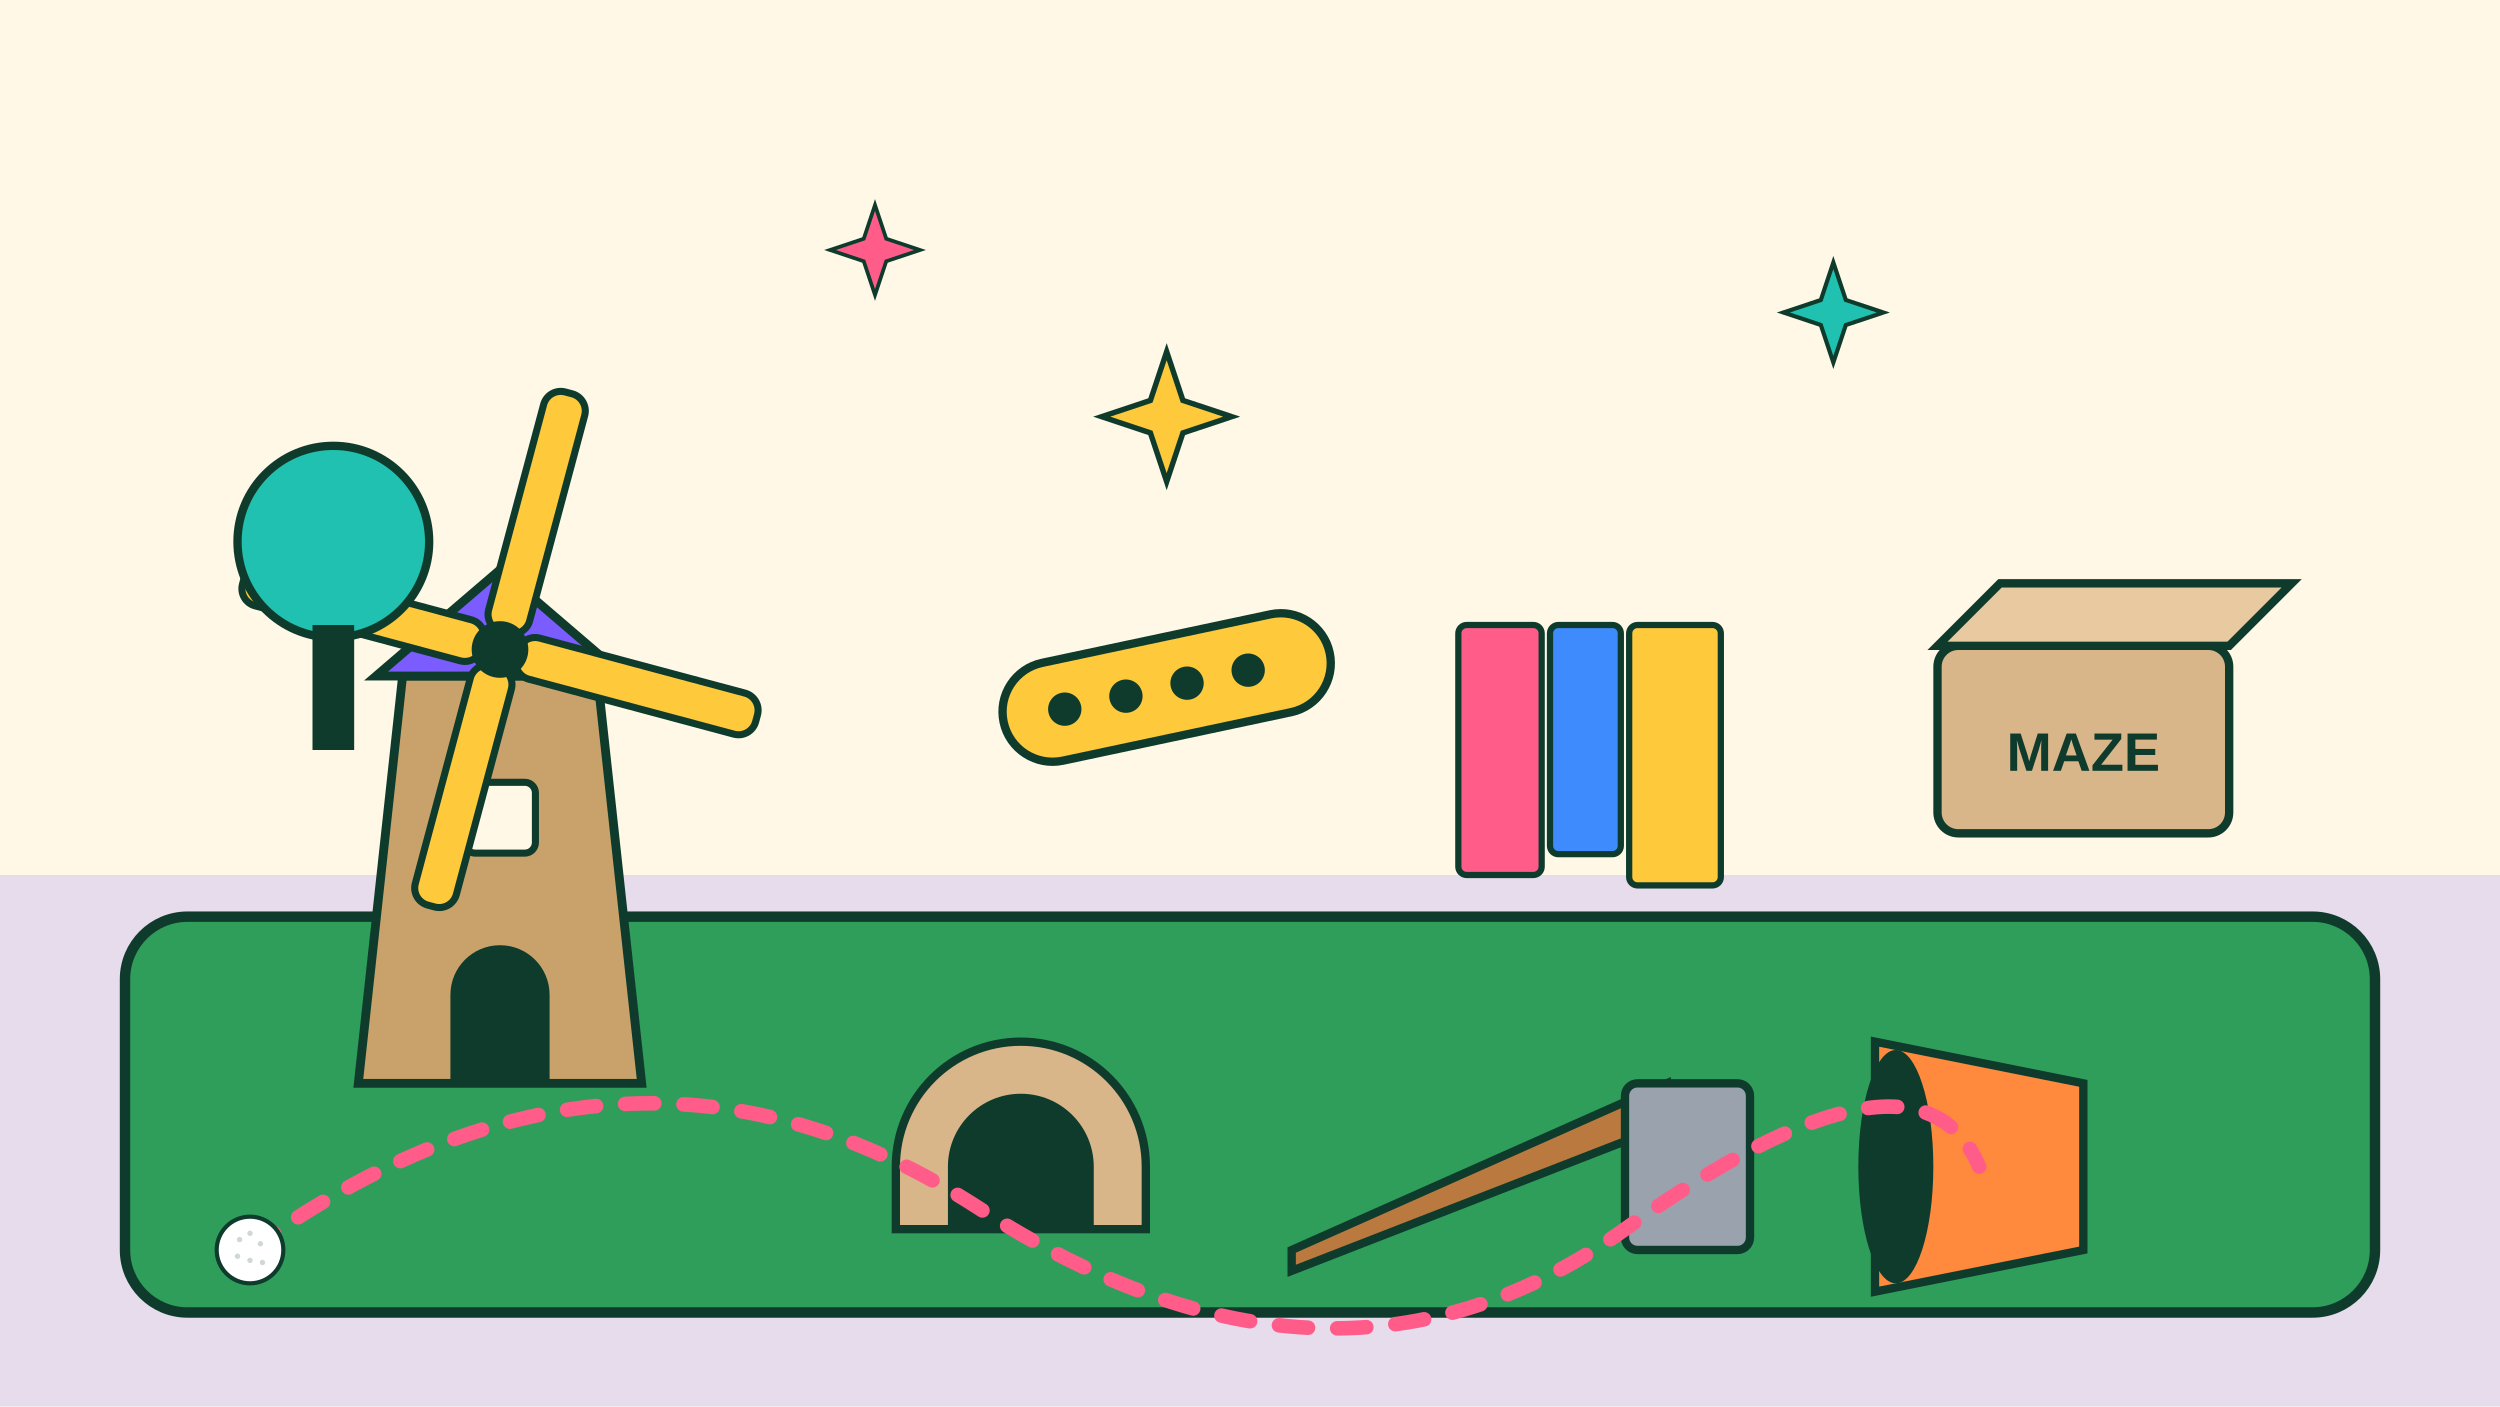
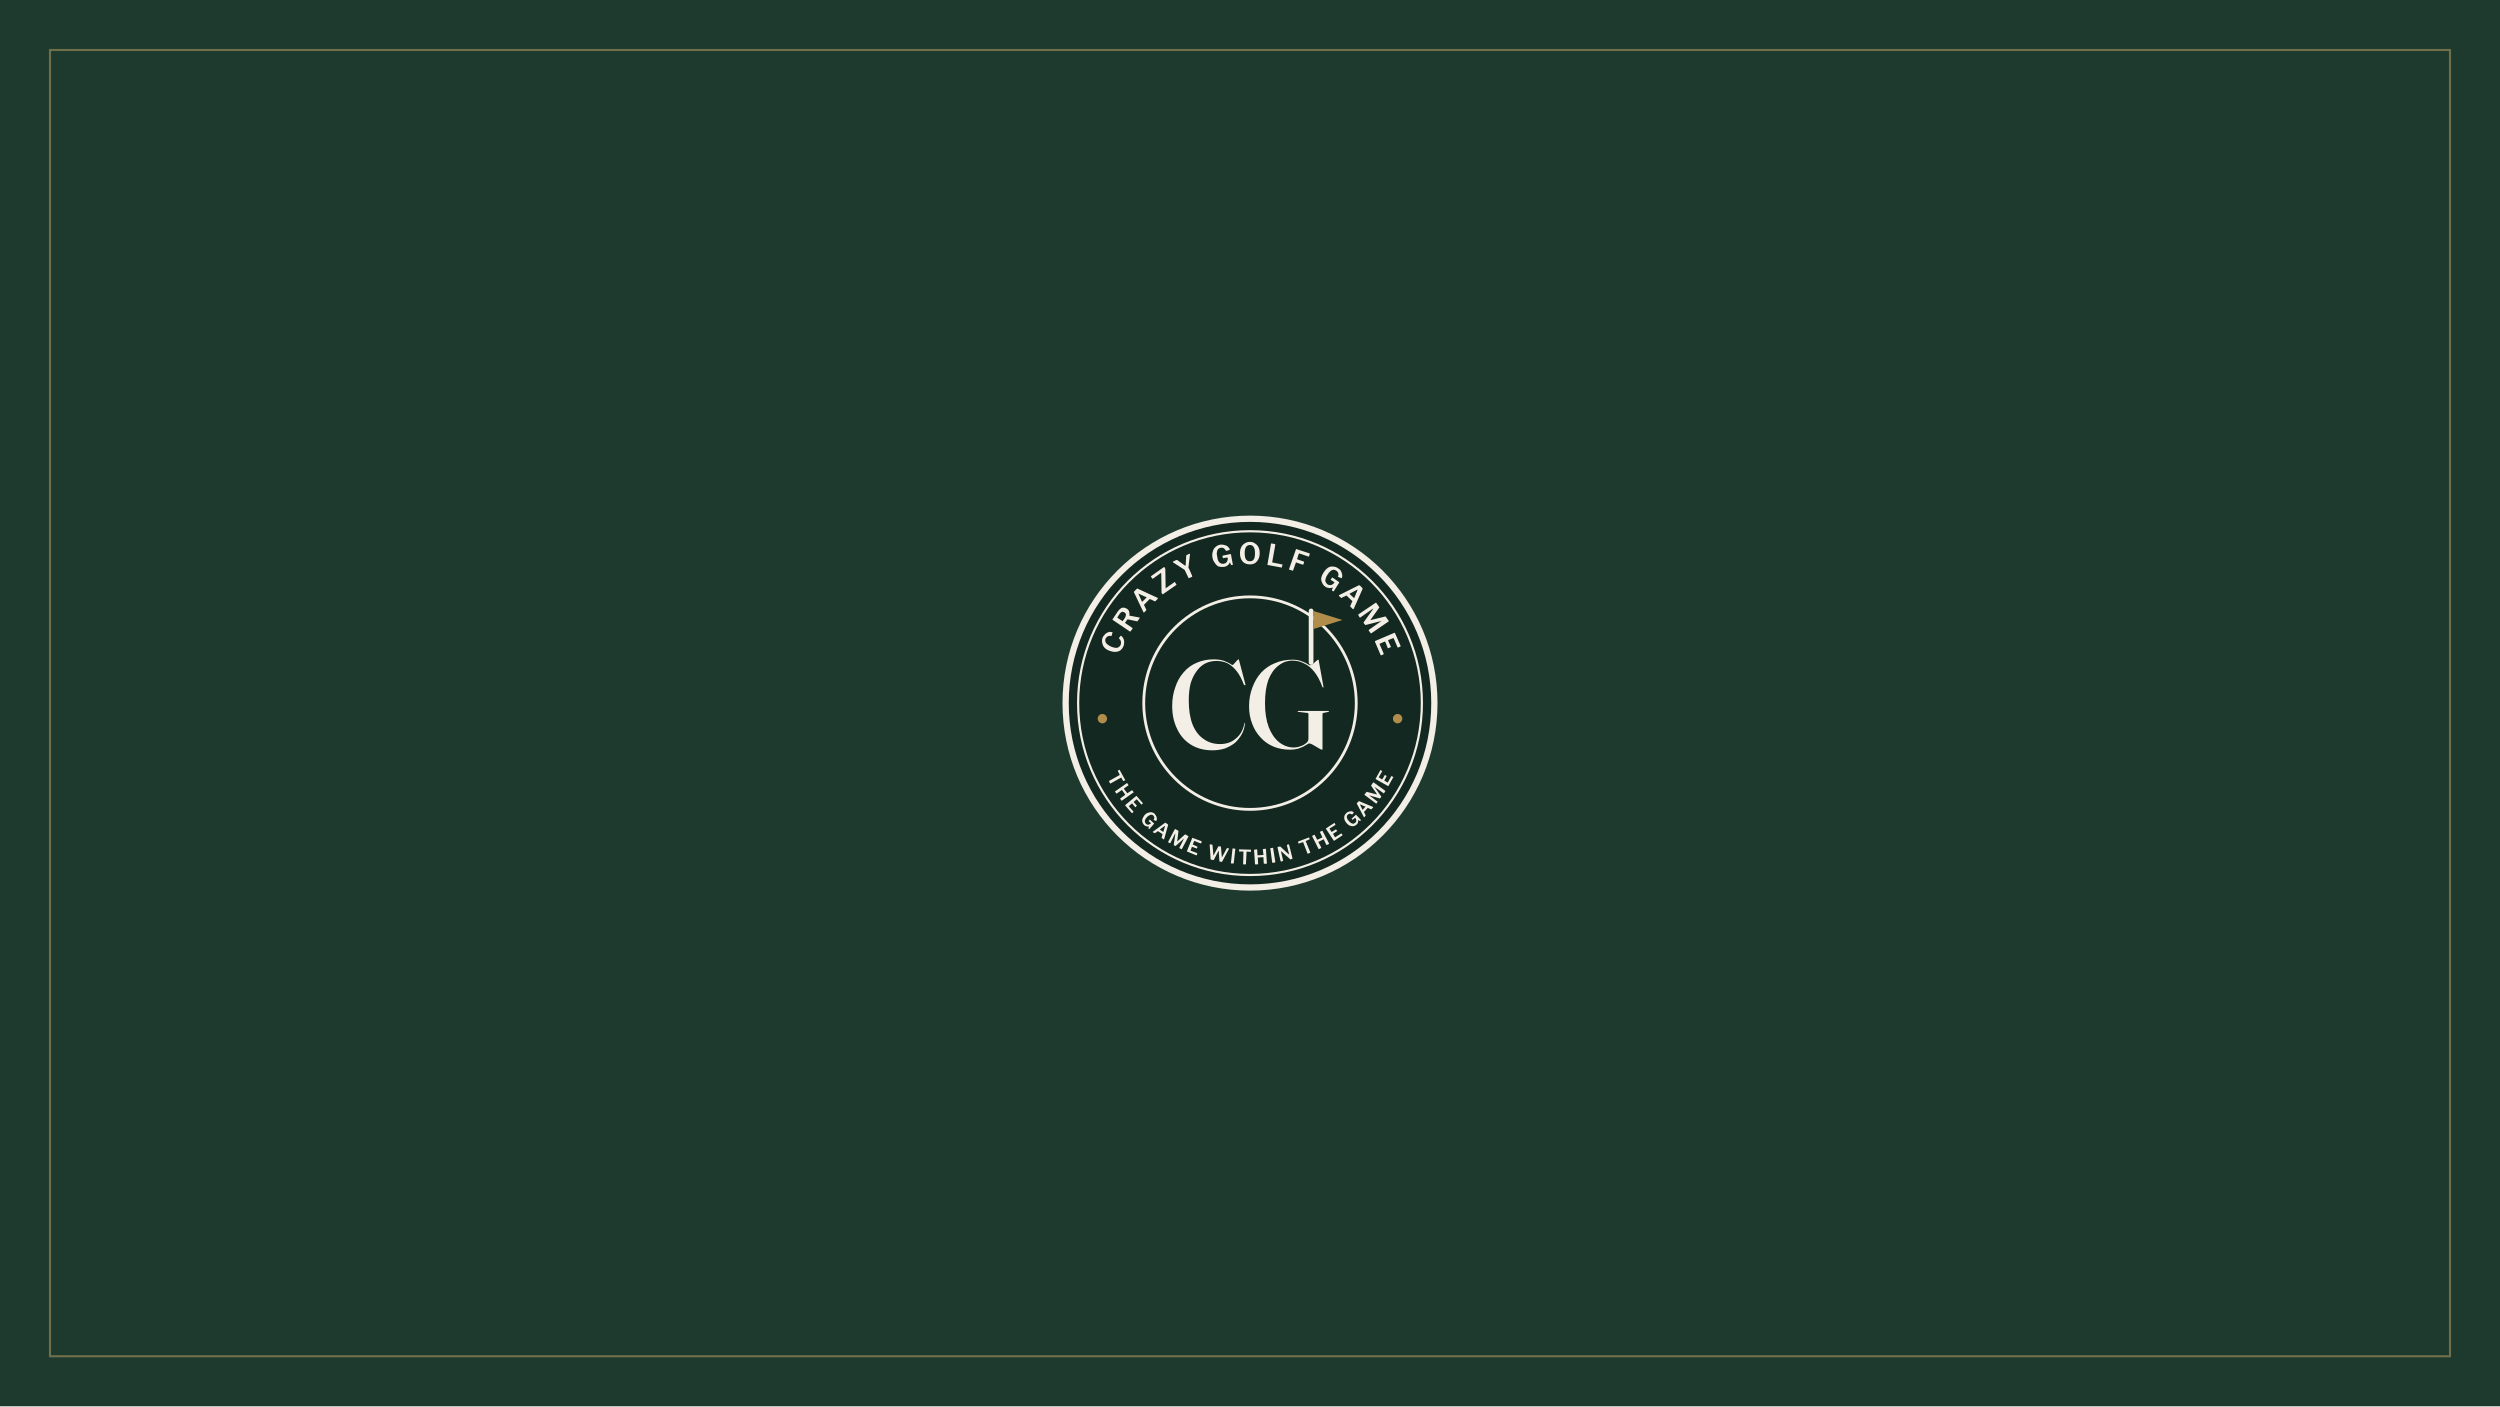
- <svg xmlns="http://www.w3.org/2000/svg" viewBox="0 0 1200 675" role="img" aria-labelledby="obstacles-t">
-   <rect width="1200" height="675" fill="#fff8e7" />
-   <rect x="0" y="420" width="1200" height="255" fill="#7c5cff" opacity=".18" />
-   <rect x="60" y="440" width="1080" height="190" rx="30" fill="#2f9e5b" stroke="#0e3b2c" stroke-width="5" />
-   <g transform="translate(240 520) scale(0.85)">
-     <path d="M-80 0 L-55 -230 L55 -230 L80 0 Z" fill="#c9a26b" stroke="#0e3b2c" stroke-width="5" />
-     <path d="M-70 -230 L0 -290 L70 -230 Z" fill="#7b5cff" stroke="#0e3b2c" stroke-width="5" />
-     <path d="M-28 0 v-50 a28 28 0 0 1 56 0 v50 z" fill="#0e3b2c" />
-     <rect x="-20" y="-170" width="40" height="40" rx="6" fill="#fff8e7" stroke="#0e3b2c" stroke-width="4" />
-     <g transform="translate(0 -245)">
-       <rect x="-12" y="-150" width="24" height="140" rx="10" fill="#ffc93c" stroke="#0e3b2c" stroke-width="4" transform="rotate(15)" />
-       <rect x="-12" y="-150" width="24" height="140" rx="10" fill="#ffc93c" stroke="#0e3b2c" stroke-width="4" transform="rotate(105)" />
-       <rect x="-12" y="-150" width="24" height="140" rx="10" fill="#ffc93c" stroke="#0e3b2c" stroke-width="4" transform="rotate(195)" />
-       <rect x="-12" y="-150" width="24" height="140" rx="10" fill="#ffc93c" stroke="#0e3b2c" stroke-width="4" transform="rotate(285)" />
-       <circle r="16" fill="#0e3b2c" />
-     </g>
-   </g>
-   <path d="M430 560 a60 60 0 0 1 120 0 v30 h-120z" fill="#d9b58a" stroke="#0e3b2c" stroke-width="4" />
-   <path d="M455 590 v-30 a35 35 0 0 1 70 0 v30z" fill="#0e3b2c" />
-   <text x="490" y="640" font-family="Arial" font-size="0">.</text>
-   <path d="M620 600 L800 520 L800 540 L620 610z" fill="#b9793f" stroke="#0e3b2c" stroke-width="4" />
-   <rect x="780" y="520" width="60" height="80" rx="6" fill="#9aa3ad" stroke="#0e3b2c" stroke-width="4" />
-   <g transform="translate(960 560)">
-     <path d="M-60 -60 h120 l-20 100 h-80z" fill="#ff8a3d" stroke="#0e3b2c" stroke-width="4" transform="rotate(-90 0 0)" />
-     <ellipse cx="-50" cy="0" rx="18" ry="56" fill="#0e3b2c" />
-   </g>
-   <rect x="700" y="300" width="40" height="120" rx="4" fill="#ff5c8a" stroke="#0e3b2c" stroke-width="3" />
-   <rect x="744" y="300" width="34" height="110" rx="4" fill="#3d8bfd" stroke="#0e3b2c" stroke-width="3" />
-   <rect x="782" y="300" width="44" height="125" rx="4" fill="#ffc93c" stroke="#0e3b2c" stroke-width="3" />
-   <g transform="translate(1000 330)">
-     <rect x="-70" y="-20" width="140" height="90" rx="10" fill="#d9b58a" stroke="#0e3b2c" stroke-width="4" />
-     <path d="M-70 -20 l30 -30 h140 l-30 30z" fill="#e8c9a0" stroke="#0e3b2c" stroke-width="4" />
-     <text x="0" y="40" text-anchor="middle" font-family="Arial" font-weight="700" font-size="26" fill="#0e3b2c">MAZE</text>
-   </g>
-   <g transform="translate(160 260)">
-     <circle r="46" fill="#20c1b0" stroke="#0e3b2c" stroke-width="4" />
-     <rect x="-10" y="40" width="20" height="60" fill="#0e3b2c" />
-   </g>
-   <path d="M120 600 Q 300 470 470 580 T 780 590 T 950 560" fill="none" stroke="#ff5c8a" stroke-width="7" stroke-linecap="round" stroke-dasharray="14 14" />
-   <circle cx="120" cy="600" r="16" fill="#fff" stroke="#0e3b2c" stroke-width="2" />
-   <circle cx="115" cy="595" r="1.3" fill="#cfd8d3" />
-   <circle cx="125" cy="597" r="1.3" fill="#cfd8d3" />
-   <circle cx="120" cy="605" r="1.3" fill="#cfd8d3" />
-   <circle cx="114" cy="603" r="1.3" fill="#cfd8d3" />
-   <circle cx="126" cy="606" r="1.3" fill="#cfd8d3" />
-   <circle cx="120" cy="592" r="1.3" fill="#cfd8d3" />
-   <path transform="translate(560 200) scale(1.3)" d="M0 -24 L6 -6 L24 0 L6 6 L0 24 L-6 6 L-24 0 L-6 -6 Z" fill="#ffc93c" stroke="#0e3b2c" stroke-width="2" />
-   <path transform="translate(420 120) scale(0.9)" d="M0 -24 L6 -6 L24 0 L6 6 L0 24 L-6 6 L-24 0 L-6 -6 Z" fill="#ff5c8a" stroke="#0e3b2c" stroke-width="2" />
-   <path transform="translate(880 150) scale(1)" d="M0 -24 L6 -6 L24 0 L6 6 L0 24 L-6 6 L-24 0 L-6 -6 Z" fill="#20c1b0" stroke="#0e3b2c" stroke-width="2" />
-   <g transform="translate(560 330) rotate(-12)">
-     <rect x="-80" y="-24" width="160" height="48" rx="24" fill="#ffc93c" stroke="#0e3b2c" stroke-width="4" />
-     <circle cx="-50" r="8" fill="#0e3b2c" />
-     <circle cx="-20" r="8" fill="#0e3b2c" />
-     <circle cx="10" r="8" fill="#0e3b2c" />
-     <circle cx="40" r="8" fill="#0e3b2c" />
+ <svg xmlns="http://www.w3.org/2000/svg" viewBox="0 0 1200 675" width="1200" height="675" role="img" aria-label="Crazy Golf Game">
+   <rect width="1200" height="675" fill="#1E3A2F" />
+   <rect x="24" y="24" width="1152" height="627" fill="none" stroke="#C2A465" stroke-width="1" opacity=".5" />
+   <g transform="translate(510 247.5) scale(1.5)">
+     <circle cx="60.0" cy="60.0" r="59.0" fill="#132820" stroke="#F4EFE6" stroke-width="2" />
+     <circle cx="60.0" cy="60.0" r="55.0" fill="none" stroke="#F4EFE6" stroke-width=".7" />
+     <circle cx="60.0" cy="60.0" r="34" fill="none" stroke="#F4EFE6" stroke-width=".9" />
+     <path d="M12.9 38.9Q13.1 38.5 13.5 38.1Q13.8 37.7 14.2 37.5Q14.6 37.3 15 37.2Q15.5 37.2 15.9 37.3Q16 37.3 16 37.3Q16.1 37.4 16 37.4L15.7 38.5Q15.6 38.5 15.6 38.5Q15.6 38.5 15.5 38.5Q15 38.4 14.5 38.6Q14.1 38.8 13.8 39.3Q13.5 40 13.9 40.7Q14.3 41.3 15.5 41.9Q16.7 42.4 17.5 42.3Q18.2 42.1 18.6 41.4Q18.8 40.8 18.7 40.3Q18.6 39.8 18.1 39.3Q18 39.3 18.1 39.1L18.6 38.5Q18.6 38.4 18.7 38.4Q18.7 38.4 18.8 38.5Q19 38.6 19.2 38.9Q19.4 39.1 19.5 39.4Q19.7 39.7 19.7 40.1Q19.8 40.5 19.7 40.9Q19.7 41.4 19.5 41.8Q19.1 42.7 18.4 43.2Q17.7 43.6 16.8 43.6Q15.9 43.6 14.9 43.2Q13.9 42.8 13.3 42.1Q12.8 41.4 12.7 40.6Q12.5 39.8 12.9 38.9Z M24.6 32.6Q24.7 32.6 24.7 32.7Q24.7 32.7 24.7 32.8L24 33.8Q24 33.9 23.8 33.8L20.9 33.2Q20.8 33.2 20.7 33.3L20 34.3Q20 34.3 20 34.3Q20 34.4 20.1 34.4L22.3 35.9Q22.5 36 22.4 36.2L21.8 37Q21.7 37.1 21.7 37.1Q21.6 37.1 21.6 37.1L16.1 33.4Q15.9 33.3 16 33.2L17.6 30.8Q18.3 29.8 19 29.5Q19.8 29.3 20.6 29.8Q21 30 21.2 30.4Q21.4 30.8 21.4 31.2Q21.5 31.5 21.4 31.9Q21.3 32 21.4 32L24.6 32.6ZM20 32.7Q20.3 32.1 20.3 31.7Q20.3 31.3 19.9 31Q19.4 30.7 19 30.8Q18.6 31 18.3 31.4L17.6 32.5Q17.5 32.7 17.6 32.7L19.1 33.7Q19.2 33.8 19.3 33.7L20 32.7Z M26.1 31Q26.1 31 26 31Q26 31 25.9 30.9L22.9 24.6Q22.8 24.5 22.9 24.4Q22.9 24.4 22.9 24.3L23.8 23.4Q23.9 23.3 24.1 23.4L30.4 26.3Q30.5 26.4 30.5 26.4Q30.5 26.5 30.5 26.6L29.7 27.4Q29.6 27.5 29.5 27.4L28 26.7Q28 26.7 27.9 26.7Q27.9 26.7 27.9 26.7L26.1 28.5Q26.1 28.5 26.1 28.6L26.8 30.1Q26.9 30.2 26.8 30.2Q26.8 30.3 26.8 30.3L26.1 31ZM26.9 26.2Q27 26.1 26.8 26.1L24.4 25Q24.3 24.9 24.3 25Q24.3 25 24.3 25L25.4 27.5Q25.5 27.6 25.6 27.5Z M32.2 25.1Q32.1 25.2 32.1 25.2Q32 25.2 32 25.1L31.8 24.9Q31.7 24.8 31.7 24.7Q31.7 24.7 31.7 24.5L31.6 18.5Q31.6 18.3 31.4 18.4L28.9 20.2Q28.9 20.2 28.8 20.2Q28.8 20.2 28.7 20.1L28.3 19.5Q28.2 19.4 28.3 19.4L32.4 16.5Q32.5 16.4 32.6 16.5L32.8 16.8Q32.8 16.8 32.8 16.9Q32.9 16.9 32.9 17.1L33 23.2Q33 23.3 33 23.3Q33.1 23.3 33.1 23.2L35.8 21.3Q35.9 21.2 36 21.3L36.4 22Q36.5 22 36.5 22.1Q36.5 22.1 36.4 22.2L32.2 25.1Z M40.6 12.2Q40.7 12.2 40.7 12.2Q40.8 12.3 40.8 12.3L40.3 16.6Q40.3 16.7 40.3 16.8Q40.4 16.8 40.5 17L41.5 19.3Q41.6 19.5 41.4 19.6L40.5 20Q40.4 20 40.4 20Q40.3 20 40.3 19.9L39.2 17.6Q39.1 17.5 39.1 17.4Q39 17.4 39 17.3L35.3 14.9Q35.3 14.9 35.3 14.8Q35.3 14.8 35.4 14.7L36.4 14.2Q36.5 14.2 36.6 14.2Q36.6 14.2 36.7 14.2L39.2 16Q39.3 16 39.3 16Q39.4 16 39.4 15.9L39.6 12.9Q39.6 12.8 39.6 12.7Q39.7 12.7 39.8 12.6L40.6 12.2Z M51.7 16.4Q50.8 16.5 50 16.3Q49.3 16 48.8 15.2Q48.2 14.5 48 13.5Q47.8 12.4 48.1 11.5Q48.3 10.6 48.9 10.1Q49.5 9.5 50.4 9.3Q51.2 9.2 51.8 9.4Q52.4 9.5 52.9 9.9Q53.3 10.3 53.5 10.7Q53.5 10.8 53.5 10.9Q53.5 10.9 53.4 11L52.4 11.3Q52.4 11.3 52.3 11.3Q52.3 11.3 52.3 11.2Q52.1 10.9 51.9 10.7Q51.7 10.4 51.3 10.3Q51 10.2 50.6 10.3Q50.1 10.4 49.8 10.7Q49.5 11.1 49.4 11.7Q49.3 12.3 49.5 13.1Q49.6 14 49.9 14.6Q50.2 15.1 50.7 15.3Q51.1 15.5 51.6 15.4Q52 15.3 52.2 15.2Q52.4 15 52.6 14.8Q52.7 14.6 52.8 14.3Q52.9 14.1 52.9 13.8L52.8 13.5Q52.8 13.3 52.7 13.4L51.4 13.6Q51.4 13.6 51.3 13.6Q51.3 13.6 51.3 13.5L51.2 12.9Q51.1 12.8 51.3 12.8L53.7 12.3Q53.8 12.3 53.9 12.3Q53.9 12.4 53.9 12.4L54.5 15.6Q54.6 15.7 54.5 15.7Q54.5 15.7 54.4 15.8L54.2 15.8Q54.1 15.8 54 15.8Q54 15.8 53.9 15.7L53.6 15Q53.6 15 53.5 15Q53.5 15 53.5 15.1Q53.4 15.3 53.2 15.6Q52.9 15.9 52.6 16.1Q52.2 16.3 51.7 16.4Z M60 15.6Q59 15.6 58.3 15.2Q57.6 14.8 57.2 14Q56.8 13.2 56.8 12Q56.8 10.9 57.2 10.1Q57.6 9.3 58.3 8.9Q59 8.4 60 8.4Q60.9 8.4 61.6 8.9Q62.3 9.3 62.7 10.1Q63.1 10.9 63.1 12Q63.1 13.1 62.7 13.9Q62.3 14.7 61.6 15.2Q60.9 15.6 60 15.6ZM60 14.6Q60.8 14.6 61.2 14Q61.6 13.4 61.6 12Q61.6 10.7 61.2 10.1Q60.8 9.4 60 9.4Q59.1 9.4 58.7 10.1Q58.3 10.7 58.3 12Q58.3 13.4 58.7 14Q59.1 14.6 60 14.6Z M66.7 9.1Q66.7 8.9 66.9 8.9L68 9.1Q68.1 9.2 68.1 9.3L67.1 14.9Q67.1 15 67.2 15L70.2 15.6Q70.4 15.6 70.4 15.7L70.2 16.5Q70.2 16.5 70.2 16.6Q70.1 16.6 70 16.6L65.7 15.8Q65.6 15.8 65.6 15.8Q65.6 15.7 65.6 15.6L66.7 9.1Z M74.7 10.8Q74.7 10.6 74.8 10.7L79.1 12.1Q79.2 12.2 79.1 12.3L78.9 13Q78.9 13.1 78.7 13.1L75.8 12.1Q75.7 12.1 75.6 12.2L75.1 13.8Q75 14 75.2 14L77.2 14.7Q77.4 14.8 77.3 14.9L77.1 15.6Q77 15.7 76.9 15.7L74.8 15Q74.7 14.9 74.7 15L73.8 17.5Q73.8 17.7 73.6 17.6L72.6 17.3Q72.5 17.2 72.5 17.2Q72.5 17.1 72.5 17.1L74.7 10.8Z M84.2 22.8Q83.4 22.3 83.1 21.5Q82.7 20.8 82.8 19.9Q83 19 83.6 18.1Q84.2 17.2 84.9 16.7Q85.7 16.2 86.5 16.3Q87.4 16.3 88.1 16.8Q88.8 17.2 89.1 17.7Q89.4 18.3 89.5 18.9Q89.6 19.4 89.4 19.9Q89.3 20 89.3 20Q89.2 20.1 89.2 20L88.2 19.6Q88.1 19.6 88.1 19.5Q88.1 19.5 88.2 19.4Q88.3 19.1 88.3 18.8Q88.3 18.4 88.1 18.1Q87.9 17.8 87.6 17.6Q87.1 17.3 86.7 17.3Q86.2 17.4 85.8 17.7Q85.3 18.1 84.8 18.9Q84.3 19.6 84.2 20.2Q84 20.8 84.2 21.2Q84.4 21.7 84.8 22Q85.1 22.2 85.4 22.2Q85.7 22.3 85.9 22.2Q86.2 22.2 86.4 22Q86.6 21.9 86.8 21.7L87 21.4Q87.1 21.3 87 21.3L85.9 20.6Q85.9 20.5 85.8 20.5Q85.8 20.4 85.9 20.4L86.2 19.9Q86.3 19.8 86.4 19.8L88.4 21.2Q88.5 21.2 88.5 21.3Q88.6 21.4 88.5 21.5L86.8 24.2Q86.7 24.2 86.7 24.2Q86.6 24.2 86.6 24.2L86.4 24.1Q86.3 24 86.3 24Q86.2 23.9 86.2 23.8L86.5 23.1Q86.5 23 86.5 23Q86.4 23 86.4 23Q86.1 23.1 85.8 23.2Q85.4 23.2 85 23.1Q84.6 23.1 84.2 22.8Z M88.5 25.7Q88.4 25.6 88.4 25.5Q88.5 25.5 88.6 25.4L94.8 22.3Q94.9 22.3 95 22.3Q95 22.3 95.1 22.3L95.9 23.1Q96.1 23.3 96 23.5L93.2 29.8Q93.1 29.9 93.1 29.9Q93 30 92.9 29.9L92.1 29.1Q92 29 92.1 28.9L92.7 27.5Q92.8 27.4 92.8 27.4Q92.8 27.3 92.7 27.3L90.9 25.6Q90.9 25.6 90.8 25.6L89.3 26.3Q89.3 26.4 89.2 26.4Q89.2 26.3 89.1 26.3L88.5 25.7ZM93.2 26.3Q93.3 26.4 93.4 26.3L94.4 23.8Q94.5 23.7 94.4 23.7Q94.4 23.7 94.3 23.7L92 24.9Q91.8 25 91.9 25.1Z M94.7 31.9Q94.6 31.7 94.7 31.6L100.2 27.9Q100.3 27.8 100.4 27.9L101.3 29.2Q101.4 29.3 101.4 29.3Q101.4 29.4 101.3 29.5L98.6 33.3Q98.5 33.4 98.6 33.4Q98.6 33.5 98.7 33.4L103.2 32.3Q103.4 32.2 103.4 32.3L104.4 33.7Q104.5 33.8 104.3 33.9L98.9 37.6Q98.7 37.8 98.6 37.6L98 36.8Q98 36.7 98 36.6Q98 36.6 98.1 36.5L102.1 33.7Q102.2 33.7 102.1 33.7Q102.1 33.7 102.1 33.7L97 35Q96.8 35 96.8 34.9L96.4 34.4Q96.3 34.2 96.4 34.1L99.4 29.9Q99.4 29.8 99.4 29.8Q99.4 29.8 99.3 29.8L95.3 32.6Q95.3 32.6 95.2 32.6Q95.2 32.6 95.1 32.6L94.7 31.9Z M106.2 37.5Q106.3 37.4 106.4 37.6L108.2 41.7Q108.2 41.9 108.1 41.9L107.4 42.2Q107.3 42.3 107.2 42.1L106 39.3Q105.9 39.1 105.8 39.2L104.3 39.8Q104.2 39.9 104.2 40L105.1 42Q105.1 42.1 105 42.1L104.3 42.4Q104.2 42.5 104.2 42.5Q104.2 42.4 104.1 42.4L103.3 40.4Q103.2 40.3 103.1 40.3L101.5 41Q101.4 41.1 101.5 41.2L102.8 44.2Q102.8 44.3 102.7 44.4L102 44.7Q102 44.7 101.9 44.7Q101.9 44.7 101.8 44.6L100 40.4Q99.9 40.2 100.1 40.1L106.2 37.5Z" fill="#F4EFE6" />
+     <path d="M18.1 81.4Q18.2 81.3 18.2 81.3Q18.3 81.4 18.3 81.4L20 84.5Q20.1 84.6 20.1 84.6Q20.1 84.7 20 84.7L19.6 84.9Q19.5 85 19.4 84.9L18.8 83.8Q18.8 83.7 18.8 83.8L15.4 85.7Q15.3 85.7 15.2 85.7L14.9 85Q14.8 84.9 14.9 84.9L18.3 83Q18.3 82.9 18.3 82.9L17.7 81.7Q17.6 81.6 17.7 81.6Z M19.1 87.9Q19 87.8 19 87.8L17.4 88.9Q17.3 89 17.2 88.9L16.8 88.3Q16.8 88.3 16.8 88.2Q16.8 88.2 16.9 88.2L20.6 85.6Q20.6 85.5 20.7 85.6L21.1 86.2Q21.2 86.3 21.1 86.3L19.7 87.3Q19.6 87.4 19.7 87.5L20.7 88.8Q20.7 88.9 20.8 88.8L22.2 87.9Q22.3 87.8 22.3 87.9L22.8 88.5Q22.8 88.6 22.7 88.6L19 91.2Q19 91.3 18.9 91.3Q18.9 91.3 18.9 91.2L18.5 90.7Q18.4 90.5 18.5 90.5L20 89.4Q20.1 89.3 20.1 89.3Z M23.6 89.7Q23.6 89.6 23.7 89.7L25.7 92Q25.8 92.1 25.7 92.1L25.4 92.4Q25.3 92.5 25.2 92.4L23.8 90.8Q23.7 90.8 23.7 90.8L22.8 91.6Q22.7 91.6 22.8 91.7L23.8 92.8Q23.8 92.9 23.7 92.9L23.4 93.3Q23.3 93.3 23.3 93.3Q23.3 93.3 23.2 93.2L22.3 92.1Q22.2 92.1 22.2 92.1L21.3 92.9Q21.2 93 21.2 93L22.7 94.7Q22.8 94.8 22.7 94.8L22.3 95.2Q22.3 95.2 22.3 95.2Q22.2 95.2 22.2 95.2L20.1 92.8Q20.1 92.7 20.1 92.6L23.6 89.7Z M26.2 99.1Q25.8 98.7 25.6 98.2Q25.4 97.6 25.6 97Q25.8 96.5 26.2 95.9Q26.7 95.3 27.3 95.1Q27.9 94.9 28.4 94.9Q29 95 29.5 95.4Q29.8 95.8 30 96.2Q30.2 96.6 30.2 97Q30.2 97.4 30 97.7Q30 97.7 29.9 97.8Q29.9 97.8 29.9 97.7L29.2 97.4Q29.2 97.3 29.2 97.3Q29.2 97.3 29.2 97.2Q29.3 97 29.4 96.8Q29.4 96.6 29.3 96.4Q29.2 96.1 29 95.9Q28.7 95.7 28.4 95.7Q28.1 95.7 27.8 95.9Q27.4 96.1 27 96.5Q26.6 97 26.4 97.4Q26.3 97.8 26.4 98.1Q26.5 98.4 26.7 98.6Q26.9 98.8 27.1 98.9Q27.3 98.9 27.5 98.9Q27.6 98.9 27.8 98.8Q28 98.7 28.1 98.6L28.3 98.5Q28.3 98.4 28.3 98.4L27.6 97.8Q27.6 97.8 27.6 97.7Q27.6 97.7 27.6 97.7L27.9 97.3Q27.9 97.3 28 97.3L29.2 98.4Q29.3 98.5 29.3 98.5Q29.3 98.6 29.3 98.6L27.8 100.3Q27.8 100.3 27.8 100.3Q27.8 100.3 27.7 100.3L27.6 100.2Q27.5 100.1 27.5 100.1Q27.5 100.1 27.5 100L27.7 99.5Q27.8 99.5 27.7 99.5Q27.7 99.5 27.7 99.5Q27.5 99.5 27.3 99.5Q27 99.5 26.8 99.4Q26.5 99.3 26.2 99.1Z M28.9 101.3Q28.9 101.2 28.9 101.2Q28.9 101.1 29 101.1L32.8 98.3Q32.9 98.3 32.9 98.3Q33 98.3 33 98.3L33.7 98.8Q33.8 98.9 33.8 99L32.5 103.6Q32.5 103.6 32.5 103.6Q32.4 103.7 32.4 103.6L31.8 103.2Q31.7 103.2 31.7 103.1L32 102Q32 102 32 102Q32 101.9 32 101.9L30.6 101Q30.6 100.9 30.5 101L29.6 101.6Q29.6 101.6 29.5 101.6Q29.5 101.6 29.5 101.6L28.9 101.3ZM32.2 101.2Q32.3 101.2 32.3 101.1L32.8 99.4Q32.8 99.3 32.8 99.3Q32.7 99.3 32.7 99.3L31.2 100.4Q31.1 100.4 31.2 100.5Z M33.9 104.6Q33.8 104.5 33.8 104.4L35.9 100.4Q36 100.3 36.1 100.3L37 100.8Q37.1 100.9 37.1 100.9Q37.1 100.9 37.1 101L36.7 104.2Q36.7 104.2 36.7 104.3Q36.7 104.3 36.8 104.2L39.1 102.1Q39.2 102 39.3 102L40.3 102.6Q40.4 102.6 40.3 102.7L38.2 106.7Q38.1 106.8 38 106.7L37.4 106.4Q37.4 106.4 37.3 106.4Q37.3 106.3 37.4 106.3L38.9 103.3Q38.9 103.3 38.9 103.3Q38.9 103.3 38.9 103.3L36.2 105.7Q36.2 105.8 36.1 105.7L35.7 105.5Q35.6 105.5 35.6 105.4L36.1 101.9Q36.1 101.8 36.1 101.8Q36.1 101.8 36 101.8L34.5 104.8Q34.5 104.8 34.4 104.8Q34.4 104.8 34.3 104.8L33.9 104.6Z M41.5 103.2Q41.5 103.1 41.6 103.1L44.5 104.2Q44.6 104.3 44.5 104.4L44.4 104.8Q44.3 104.9 44.2 104.9L42.2 104.1Q42.1 104.1 42.1 104.2L41.7 105.2Q41.7 105.3 41.8 105.3L43.1 105.9Q43.2 105.9 43.2 106L43 106.5Q43 106.5 42.9 106.5Q42.9 106.5 42.9 106.5L41.5 106Q41.4 105.9 41.4 106L41 107.1Q40.9 107.2 41 107.2L43.1 108Q43.2 108.1 43.1 108.2L43 108.6Q42.9 108.7 42.9 108.7Q42.9 108.7 42.8 108.7L39.9 107.5Q39.8 107.5 39.8 107.4L41.5 103.2Z M53.2 106.5Q53.3 106.5 53.3 106.5Q53.3 106.6 53.3 106.6L51.1 110.7Q51 110.8 50.9 110.8L50.3 110.7Q50.2 110.7 50.2 110.5L50 107.3Q50 107.3 49.9 107.3Q49.9 107.3 49.9 107.3L48.4 110.2Q48.3 110.3 48.2 110.2L47.6 110.1Q47.5 110.1 47.4 110L47.1 105.3Q47.1 105.3 47.1 105.2Q47.2 105.2 47.3 105.2L47.9 105.3Q48 105.3 48 105.4Q48 105.4 48 105.5L48.3 108.8Q48.3 108.8 48.3 108.8Q48.3 108.8 48.3 108.8L49.9 105.8Q49.9 105.8 49.9 105.8Q50 105.8 50 105.8L50.6 105.9Q50.7 105.9 50.7 105.9Q50.7 106 50.7 106L51 109.4Q51 109.4 51 109.4Q51 109.4 51 109.4L52.6 106.4Q52.6 106.4 52.6 106.4Q52.7 106.3 52.7 106.4L53.2 106.5Z M55.3 106.6Q55.3 106.6 55.3 106.7L54.8 111.2Q54.8 111.3 54.8 111.3Q54.8 111.3 54.7 111.3L54 111.3Q53.9 111.2 53.9 111.2Q53.9 111.2 53.9 111.1L54.4 106.6Q54.4 106.5 54.5 106.5Z M56.5 106.9Q56.5 106.8 56.5 106.8Q56.5 106.8 56.6 106.8L60.2 106.9Q60.2 106.9 60.3 106.9Q60.3 106.9 60.3 107L60.3 107.5Q60.3 107.6 60.2 107.6L58.9 107.5Q58.9 107.5 58.9 107.6L58.7 111.5Q58.7 111.6 58.6 111.6L57.9 111.6Q57.8 111.6 57.8 111.5L57.9 107.6Q57.9 107.5 57.9 107.5L56.6 107.5Q56.5 107.4 56.5 107.4Z M62.5 109.4Q62.4 109.5 62.5 109.5L62.6 111.4Q62.6 111.5 62.4 111.6L61.8 111.6Q61.7 111.6 61.7 111.6Q61.6 111.6 61.6 111.5L61.3 107Q61.3 106.9 61.4 106.9L62.2 106.8Q62.3 106.8 62.3 106.9L62.4 108.6Q62.4 108.7 62.5 108.7L64.2 108.6Q64.3 108.6 64.3 108.5L64.1 106.8Q64.1 106.7 64.2 106.7L65 106.6Q65.1 106.6 65.1 106.7L65.4 111.2Q65.4 111.3 65.4 111.3Q65.3 111.4 65.3 111.4L64.6 111.4Q64.5 111.4 64.4 111.3L64.3 109.4Q64.3 109.3 64.2 109.3Z M67.3 106.3Q67.4 106.3 67.4 106.4L68.1 110.8Q68.1 110.9 68.1 110.9Q68 111 67.9 111L67.3 111.1Q67.2 111.1 67.2 111.1Q67.2 111 67.1 111L66.5 106.5Q66.5 106.4 66.6 106.4Z M72.4 105.2Q72.5 105.2 72.5 105.3L73.6 109.7Q73.6 109.8 73.6 109.8Q73.5 109.8 73.5 109.8L73 110Q72.9 110 72.9 110Q72.9 110 72.8 109.9L70 107.4Q69.9 107.4 69.9 107.4Q69.9 107.4 69.9 107.4L70.6 110.4Q70.6 110.5 70.5 110.5L70 110.7Q69.9 110.7 69.8 110.6L68.8 106.2Q68.8 106.1 68.9 106L69.5 105.9Q69.6 105.9 69.6 105.9Q69.6 105.9 69.7 105.9L72.4 108.4Q72.4 108.4 72.4 108.4Q72.5 108.4 72.5 108.3L71.8 105.5Q71.8 105.4 71.9 105.3Z M75.4 104.4Q75.3 104.4 75.4 104.3Q75.4 104.3 75.4 104.3L78.8 103Q78.8 102.9 78.9 103Q78.9 103 78.9 103L79.1 103.5Q79.1 103.6 79 103.6L77.9 104.1Q77.8 104.1 77.8 104.1L79.3 107.8Q79.3 107.9 79.2 107.9L78.5 108.2Q78.4 108.2 78.4 108.1L77 104.5Q76.9 104.4 76.9 104.5L75.7 104.9Q75.6 105 75.5 104.9Z M81.9 104.4Q81.9 104.4 81.9 104.5L82.8 106.2Q82.8 106.3 82.7 106.4L82.1 106.7Q82 106.7 82 106.7Q82 106.7 81.9 106.6L79.9 102.6Q79.8 102.5 79.9 102.5L80.6 102.1Q80.6 102.1 80.7 102.2L81.5 103.7Q81.5 103.8 81.6 103.7L83.1 103Q83.2 102.9 83.1 102.8L82.4 101.3Q82.3 101.2 82.4 101.2L83.1 100.8Q83.1 100.8 83.2 100.9L85.3 104.9Q85.3 104.9 85.3 105Q85.3 105 85.2 105.1L84.6 105.4Q84.5 105.4 84.4 105.3L83.6 103.6Q83.5 103.6 83.5 103.6Z M84.3 100.2Q84.3 100.1 84.3 100.1L86.9 98.4Q87 98.3 87.1 98.4L87.3 98.8Q87.4 98.9 87.3 99L85.5 100.1Q85.4 100.2 85.5 100.3L86.1 101.2Q86.2 101.3 86.2 101.2L87.5 100.4Q87.5 100.4 87.6 100.5L87.9 100.9Q87.9 100.9 87.9 101Q87.9 101 87.8 101L86.6 101.8Q86.5 101.9 86.6 101.9L87.2 102.9Q87.3 103 87.3 102.9L89.2 101.7Q89.3 101.7 89.3 101.7L89.6 102.2Q89.6 102.2 89.6 102.2Q89.6 102.3 89.6 102.3L87 104Q86.9 104.1 86.8 104L84.3 100.2Z M94.1 98.9Q93.6 99.3 93 99.4Q92.5 99.4 91.9 99.2Q91.4 99 90.9 98.4Q90.4 97.8 90.2 97.2Q90.1 96.7 90.2 96.1Q90.4 95.6 90.9 95.1Q91.3 94.8 91.7 94.7Q92.1 94.6 92.5 94.6Q92.9 94.7 93.1 94.9Q93.2 95 93.2 95Q93.2 95 93.2 95.1L92.7 95.6Q92.7 95.7 92.7 95.7Q92.6 95.7 92.6 95.6Q92.4 95.5 92.2 95.4Q92 95.4 91.8 95.4Q91.5 95.5 91.3 95.7Q91 95.9 91 96.2Q90.9 96.5 91.1 96.9Q91.2 97.3 91.6 97.7Q92 98.2 92.4 98.4Q92.8 98.6 93.1 98.6Q93.4 98.5 93.7 98.3Q93.8 98.1 93.9 98Q94 97.8 94 97.6Q94 97.4 94 97.3Q93.9 97.1 93.9 97L93.7 96.8Q93.7 96.7 93.6 96.7L92.9 97.3Q92.9 97.3 92.9 97.3Q92.8 97.3 92.8 97.3L92.5 97Q92.5 96.9 92.6 96.9L93.8 95.8Q93.9 95.7 93.9 95.7Q94 95.7 94 95.8L95.5 97.4Q95.5 97.5 95.5 97.5Q95.5 97.5 95.4 97.5L95.3 97.7Q95.3 97.7 95.2 97.7Q95.2 97.7 95.1 97.7L94.7 97.4Q94.7 97.4 94.7 97.4Q94.6 97.4 94.6 97.5Q94.7 97.7 94.6 97.9Q94.6 98.1 94.5 98.4Q94.3 98.6 94.1 98.9Z M96.6 96.5Q96.5 96.5 96.5 96.5Q96.4 96.5 96.4 96.4L94.2 92.2Q94.2 92.1 94.2 92.1Q94.2 92.1 94.2 92L94.8 91.4Q94.9 91.3 95 91.4L99.3 93.2Q99.4 93.2 99.4 93.3Q99.4 93.3 99.4 93.4L98.9 93.9Q98.8 94 98.7 94L97.7 93.5Q97.7 93.5 97.7 93.5Q97.7 93.5 97.6 93.6L96.5 94.8Q96.5 94.8 96.5 94.9L97 95.9Q97 95.9 97 95.9Q97 96 97 96L96.6 96.5ZM96.9 93.2Q97 93.2 96.9 93.1L95.2 92.4Q95.2 92.4 95.2 92.4Q95.2 92.4 95.2 92.5L96 94.1Q96.1 94.2 96.1 94.1Z M100.5 92.1Q100.4 92.2 100.3 92.1L96.7 89.4Q96.6 89.4 96.6 89.3L97.3 88.4Q97.3 88.4 97.3 88.4Q97.4 88.3 97.4 88.4L100.5 89.2Q100.6 89.2 100.6 89.2Q100.6 89.2 100.6 89.1L98.8 86.5Q98.7 86.4 98.8 86.3L99.4 85.4Q99.5 85.3 99.6 85.4L103.2 88Q103.3 88.1 103.3 88.2L102.9 88.8Q102.8 88.8 102.8 88.9Q102.7 88.9 102.7 88.8L100 86.9Q99.9 86.8 99.9 86.9Q99.9 86.9 99.9 86.9L102 89.9Q102 89.9 102 90L101.7 90.4Q101.6 90.5 101.5 90.5L98.1 89.5Q98.1 89.5 98.1 89.5Q98.1 89.5 98.1 89.5L100.8 91.5Q100.9 91.5 100.9 91.5Q100.9 91.6 100.8 91.6L100.5 92.1Z M100.2 84.3Q100.1 84.3 100.2 84.2L101.7 81.5Q101.7 81.4 101.8 81.4L102.2 81.7Q102.3 81.7 102.3 81.8L101.2 83.7Q101.2 83.8 101.3 83.8L102.2 84.4Q102.3 84.4 102.4 84.3L103.1 83.1Q103.1 83 103.2 83L103.7 83.3Q103.7 83.3 103.7 83.3Q103.7 83.4 103.7 83.4L103 84.7Q102.9 84.8 103 84.8L104 85.4Q104.1 85.4 104.1 85.4L105.2 83.4Q105.3 83.3 105.4 83.4L105.8 83.6Q105.8 83.6 105.9 83.7Q105.9 83.7 105.8 83.8L104.3 86.5Q104.2 86.6 104.1 86.5L100.2 84.3Z" fill="#F4EFE6" />
+     <circle cx="107.24" cy="64.97" r="1.5" fill="#B08D4A" />
+     <circle cx="12.76" cy="64.97" r="1.5" fill="#B08D4A" />
+     <path d="M58.4 66.5Q58.2 68.4 57.4 69.9Q56.5 71.5 55.2 72.7Q53.8 73.8 52 74.5Q50.1 75.1 48 75.1Q44 75.1 41.1 73.3Q38.2 71.5 36.7 68.3Q35.1 65.1 35.1 60.9Q35.1 57.6 36.1 54.9Q37 52.1 38.8 50.1Q40.5 48.1 42.9 47.1Q45.4 46 48.3 46Q50.2 46 51.5 46.4Q52.8 46.9 53.5 47.3Q54.2 47.8 54.4 47.8Q54.6 47.8 55 47.3Q55.4 46.9 55.8 46.4Q56.2 46 56.3 46Q56.3 46 56.4 46Q56.5 46.1 56.5 46.3L58.5 53.9Q58.6 54.1 58.5 54.2Q58.5 54.2 58.4 54.3Q58.3 54.3 58.2 54.2Q58.1 54.2 58 54Q57 51.3 55.6 49.6Q54.3 48 52.7 47.2Q51.1 46.5 49.3 46.5Q47.3 46.5 45.7 47.3Q44.1 48.1 42.9 49.8Q41.7 51.4 41 53.7Q40.4 56.1 40.4 59.1Q40.4 63.7 41.6 66.8Q42.9 70 45.2 71.5Q47.4 73.1 50.4 73.1Q53.5 73.1 55.5 71.3Q57.6 69.6 58.2 66.5Q58.2 66.4 58.3 66.4Q58.3 66.3 58.4 66.3Q58.4 66.3 58.4 66.4Q58.5 66.5 58.4 66.5Z M83.2 74.5Q83.2 74.8 83.2 74.8Q83.1 74.9 83 74.9Q82.8 74.9 82.3 74.6Q81.8 74.3 81.1 73.9Q80.5 73.5 79.9 73.2Q79.3 72.9 78.9 72.9Q78.7 72.9 78.3 73.2Q77.8 73.5 77.1 73.9Q76.3 74.3 75.3 74.6Q74.2 74.9 72.8 74.9Q69.9 74.9 67.5 73.9Q65.1 72.9 63.4 71Q61.6 69.1 60.7 66.6Q59.7 64.1 59.7 61Q59.7 57.7 60.8 54.9Q61.8 52.2 63.6 50.2Q65.5 48.2 68 47.2Q70.5 46.1 73.6 46.1Q75.3 46.1 76.5 46.6Q77.7 47 78.4 47.5Q79 47.9 79.2 47.9Q79.5 47.9 80.1 47.5Q80.6 47 81.1 46.6Q81.6 46.1 81.9 46.1Q81.9 46.1 82 46.2Q82 46.2 82 46.4L83.5 54.7Q83.5 54.8 83.5 54.9Q83.5 54.9 83.5 55Q83.4 55 83.4 55Q83.3 55 83.2 54.9Q82.1 51.9 80.6 50Q79.1 48.1 77.3 47.3Q75.6 46.4 73.6 46.4Q71.1 46.4 69.1 48Q67.1 49.5 65.9 52.5Q64.8 55.5 64.8 60.1Q64.8 64.5 66 67.7Q67.2 70.8 69.3 72.5Q71.5 74.2 74 74.2Q74.7 74.2 75.5 74Q76.3 73.8 77.1 73.4Q77.8 73 78.3 72.5Q78.7 72 78.7 71.3V63.6Q78.7 63.4 78.6 63.2Q78.4 63.1 78 63.1L75.5 62.8Q75.3 62.8 75.3 62.7Q75.2 62.7 75.2 62.7Q75.2 62.6 75.3 62.6Q75.3 62.5 75.4 62.5H85.1Q85.2 62.5 85.3 62.6Q85.3 62.6 85.3 62.7Q85.3 62.7 85.2 62.7Q85.2 62.8 85.1 62.8L83.7 63.1Q83.5 63.1 83.3 63.2Q83.2 63.4 83.2 63.6Z" fill="#F4EFE6" />
+     <path d="M79.55 47.00 V30.50" stroke="#F4EFE6" stroke-width="1.5" stroke-linecap="round" />
+     <path d="M80.25 30.50 L89.55 33.40 L80.25 36.30 Z" fill="#B08D4A" />
  </g>
</svg>
